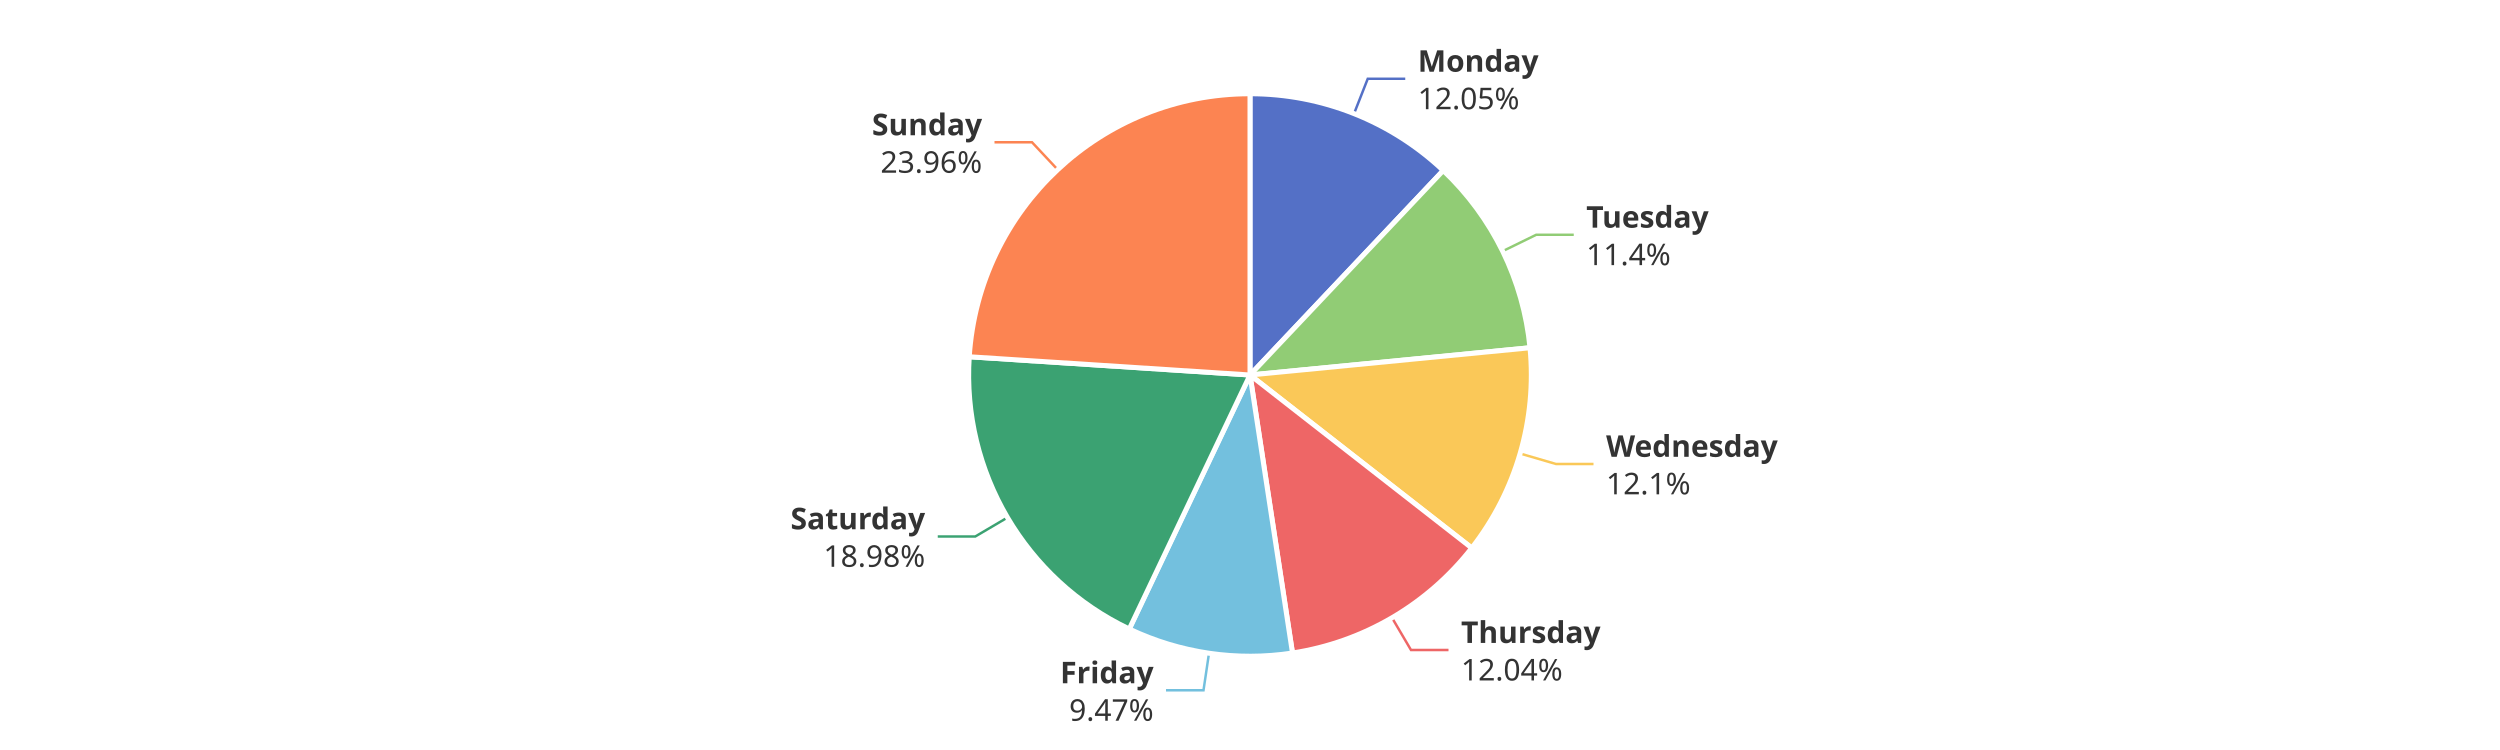
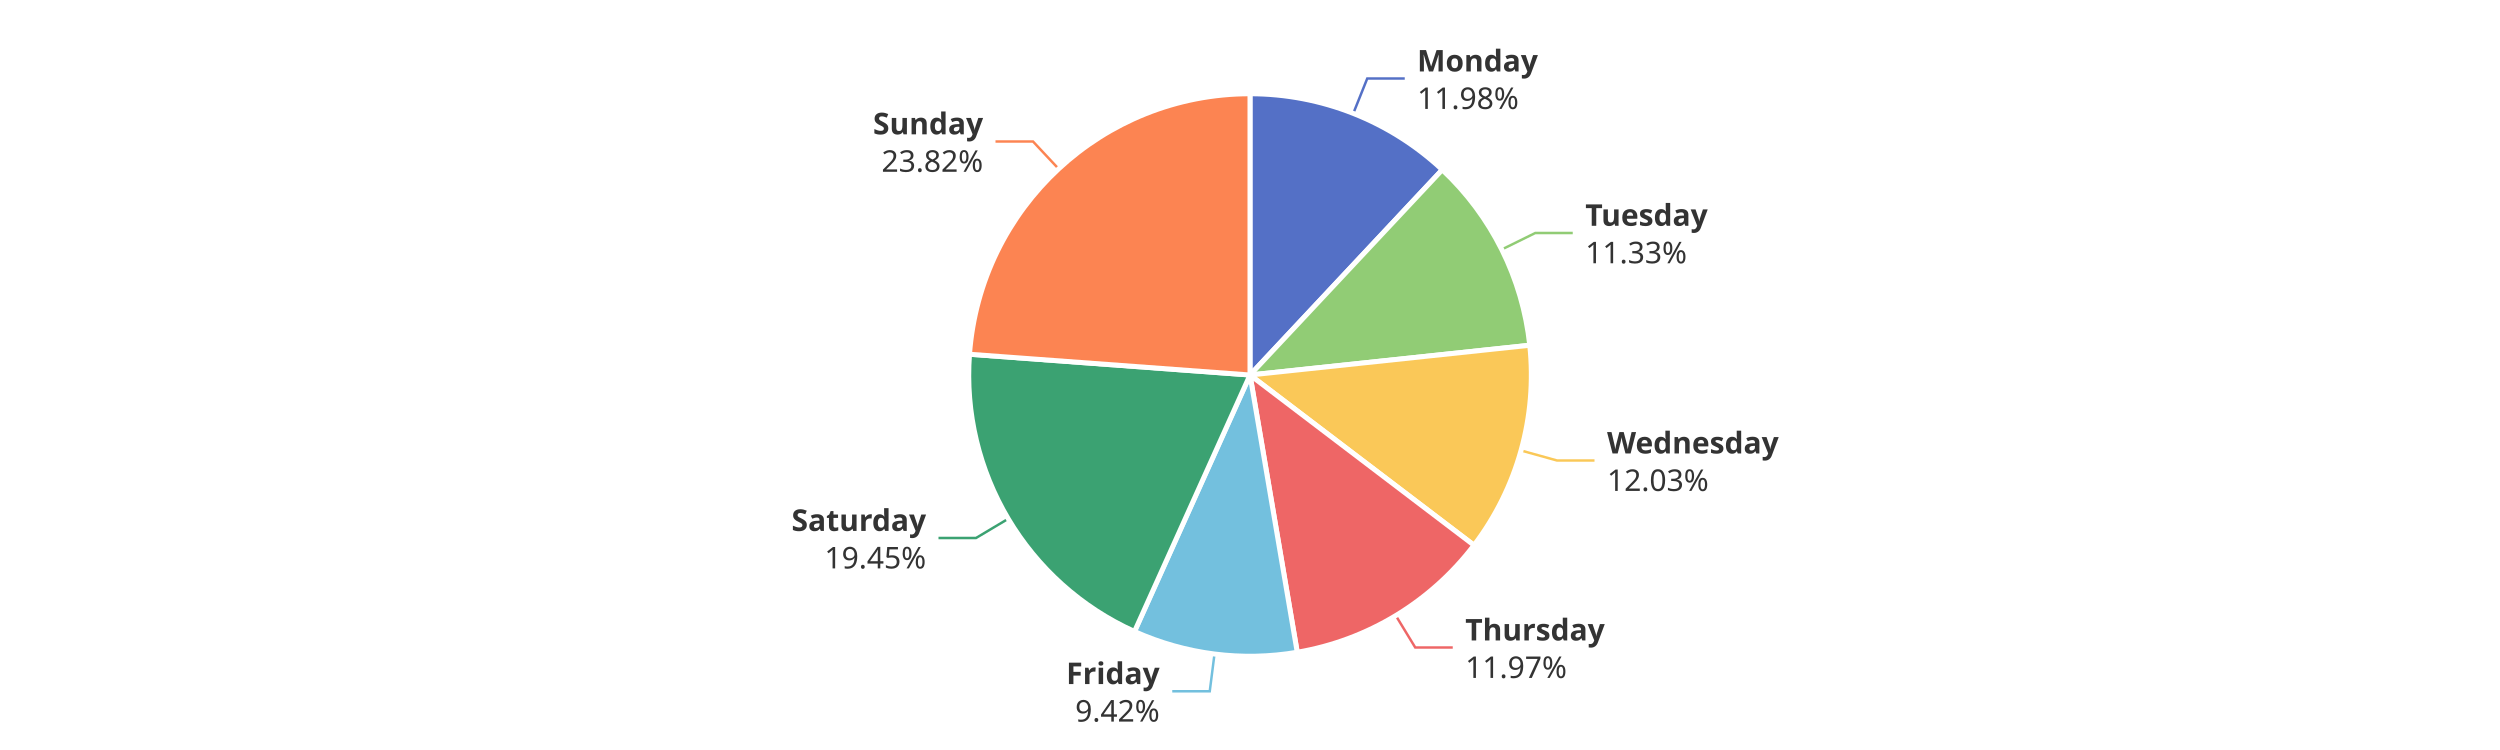
<svg xmlns="http://www.w3.org/2000/svg" width="1000" height="300" version="1.1" baseProfile="full" viewBox="0 0 1000 300">
  <rect width="1000" height="300" x="0" y="0" id="0" fill="#ffffff" />
-   <polyline points="541.6 45.5 547.1 31.5 562.1 31.5" fill="none" stroke="#5470c6" />
-   <polyline points="601 100.5 614.5 93.9 629.5 93.9" fill="none" stroke="#91cc75" />
-   <polyline points="608 181.4 622.4 185.6 637.4 185.6" fill="none" stroke="#fac858" />
-   <polyline points="556.8 247.1 564.4 260 579.4 260" fill="none" stroke="#ee6666" />
-   <polyline points="483.6 261.3 481.4 276.1 466.4 276.1" fill="none" stroke="#73c0de" />
-   <polyline points="403 207 390.1 214.6 375.1 214.6" fill="none" stroke="#3ba272" />
-   <polyline points="423.1 67.9 412.8 56.9 397.8 56.9" fill="none" stroke="#fc8452" />
-   <path d="M500 37.5A112.5 112.5 0 0 1 577.3 68.2L500 150Z" fill="#5470c6" stroke="#fff" stroke-width="2" stroke-linejoin="round" />
-   <path d="M577.3 68.2A112.5 112.5 0 0 1 612 139.1L500 150Z" fill="#91cc75" stroke="#fff" stroke-width="2" stroke-linejoin="round" />
-   <path d="M612 139.1A112.5 112.5 0 0 1 588.7 219.2L500 150Z" fill="#fac858" stroke="#fff" stroke-width="2" stroke-linejoin="round" />
-   <path d="M588.7 219.2A112.5 112.5 0 0 1 517 261.2L500 150Z" fill="#ee6666" stroke="#fff" stroke-width="2" stroke-linejoin="round" />
-   <path d="M517 261.2A112.5 112.5 0 0 1 451.7 251.6L500 150Z" fill="#73c0de" stroke="#fff" stroke-width="2" stroke-linejoin="round" />
-   <path d="M451.7 251.6A112.5 112.5 0 0 1 387.7 142.7L500 150Z" fill="#3ba272" stroke="#fff" stroke-width="2" stroke-linejoin="round" />
-   <path d="M387.7 142.7A112.5 112.5 0 0 1 500 37.5L500 150Z" fill="#fc8452" stroke="#fff" stroke-width="2" stroke-linejoin="round" />
-   <path d="M0 -15l42.8 0l0 30l-42.8 0Z" transform="translate(567.122 31.5274)" fill="none" />
-   <text dominant-baseline="central" text-anchor="start" style="font-size:12px;font-family:sans-serif;font-weight:bold;" y="-7.5" transform="translate(567.122 31.5274)" fill="#333" stroke="rgb(255,255,255)" stroke-width="2" paint-order="stroke" stroke-miterlimit="2">Monday</text>
-   <text dominant-baseline="central" text-anchor="start" style="font-size:12px;font-family:sans-serif;" y="7.5" transform="translate(567.122 31.5274)" fill="#333" stroke="rgb(255,255,255)" stroke-width="2" paint-order="stroke" stroke-miterlimit="2">12.05%</text>
-   <path d="M0 -15l46.2 0l0 30l-46.2 0Z" transform="translate(634.4985 93.9078)" fill="none" />
-   <text dominant-baseline="central" text-anchor="start" style="font-size:12px;font-family:sans-serif;font-weight:bold;" y="-7.5" transform="translate(634.4985 93.9078)" fill="#333" stroke="rgb(255,255,255)" stroke-width="2" paint-order="stroke" stroke-miterlimit="2">Tuesday</text>
-   <text dominant-baseline="central" text-anchor="start" style="font-size:12px;font-family:sans-serif;" y="7.5" transform="translate(634.4985 93.9078)" fill="#333" stroke="rgb(255,255,255)" stroke-width="2" paint-order="stroke" stroke-miterlimit="2">11.4%</text>
-   <path d="M0 -15l63.6 0l0 30l-63.6 0Z" transform="translate(642.4374 185.5714)" fill="none" />
-   <text dominant-baseline="central" text-anchor="start" style="font-size:12px;font-family:sans-serif;font-weight:bold;" y="-7.5" transform="translate(642.4374 185.5714)" fill="#333" stroke="rgb(255,255,255)" stroke-width="2" paint-order="stroke" stroke-miterlimit="2">Wednesday</text>
-   <text dominant-baseline="central" text-anchor="start" style="font-size:12px;font-family:sans-serif;" y="7.5" transform="translate(642.4374 185.5714)" fill="#333" stroke="rgb(255,255,255)" stroke-width="2" paint-order="stroke" stroke-miterlimit="2">12.1%</text>
-   <path d="M0 -15l50.2 0l0 30l-50.2 0Z" transform="translate(584.4195 260.029)" fill="none" />
-   <text dominant-baseline="central" text-anchor="start" style="font-size:12px;font-family:sans-serif;font-weight:bold;" y="-7.5" transform="translate(584.4195 260.029)" fill="#333" stroke="rgb(255,255,255)" stroke-width="2" paint-order="stroke" stroke-miterlimit="2">Thursday</text>
-   <text dominant-baseline="central" text-anchor="start" style="font-size:12px;font-family:sans-serif;" y="7.5" transform="translate(584.4195 260.029)" fill="#333" stroke="rgb(255,255,255)" stroke-width="2" paint-order="stroke" stroke-miterlimit="2">12.04%</text>
-   <path d="M-34.2 -15l34.2 0l0 30l-34.2 0Z" transform="translate(461.4405 276.142)" fill="none" />
-   <text dominant-baseline="central" text-anchor="end" style="font-size:12px;font-family:sans-serif;font-weight:bold;" y="-7.5" transform="translate(461.4405 276.142)" fill="#333" stroke="rgb(255,255,255)" stroke-width="2" paint-order="stroke" stroke-miterlimit="2">Friday</text>
-   <text dominant-baseline="central" text-anchor="end" style="font-size:12px;font-family:sans-serif;" y="7.5" transform="translate(461.4405 276.142)" fill="#333" stroke="rgb(255,255,255)" stroke-width="2" paint-order="stroke" stroke-miterlimit="2">9.47%</text>
-   <path d="M-48.2 -15l48.2 0l0 30l-48.2 0Z" transform="translate(370.052 214.5577)" fill="none" />
-   <text dominant-baseline="central" text-anchor="end" style="font-size:12px;font-family:sans-serif;font-weight:bold;" y="-7.5" transform="translate(370.052 214.5577)" fill="#333" stroke="rgb(255,255,255)" stroke-width="2" paint-order="stroke" stroke-miterlimit="2">Saturday</text>
-   <text dominant-baseline="central" text-anchor="end" style="font-size:12px;font-family:sans-serif;" y="7.5" transform="translate(370.052 214.5577)" fill="#333" stroke="rgb(255,255,255)" stroke-width="2" paint-order="stroke" stroke-miterlimit="2">18.98%</text>
-   <path d="M-40.9 -15l40.9 0l0 30l-40.9 0Z" transform="translate(392.8371 56.9469)" fill="none" />
-   <text dominant-baseline="central" text-anchor="end" style="font-size:12px;font-family:sans-serif;font-weight:bold;" y="-7.5" transform="translate(392.8371 56.9469)" fill="#333" stroke="rgb(255,255,255)" stroke-width="2" paint-order="stroke" stroke-miterlimit="2">Sunday</text>
-   <text dominant-baseline="central" text-anchor="end" style="font-size:12px;font-family:sans-serif;" y="7.5" transform="translate(392.8371 56.9469)" fill="#333" stroke="rgb(255,255,255)" stroke-width="2" paint-order="stroke" stroke-miterlimit="2">23.96%</text>
+   <polyline points="541.3 45.4 546.9 31.4 561.9 31.4" fill="none" stroke="#5470c6" />
+   <polyline points="600.7 99.8 614.1 93.2 629.1 93.2" fill="none" stroke="#91cc75" />
+   <polyline points="608.4 180.2 622.8 184.2 637.8 184.2" fill="none" stroke="#fac858" />
+   <polyline points="558.3 246.2 566.1 259 581.1 259" fill="none" stroke="#ee6666" />
+   <polyline points="485.8 261.6 483.9 276.5 468.9 276.5" fill="none" stroke="#73c0de" />
+   <polyline points="403.3 207.5 390.4 215.2 375.4 215.2" fill="none" stroke="#3ba272" />
+   <polyline points="423.5 67.6 413.2 56.6 398.2 56.6" fill="none" stroke="#fc8452" />
+   <path d="M500 37.5A112.5 112.5 0 0 1 576.9 67.9L500 150Z" fill="#5470c6" stroke="#fff" stroke-width="2" stroke-linejoin="round" />
+   <path d="M576.9 67.9A112.5 112.5 0 0 1 611.9 138.1L500 150Z" fill="#91cc75" stroke="#fff" stroke-width="2" stroke-linejoin="round" />
+   <path d="M611.9 138.1A112.5 112.5 0 0 1 589.6 218.1L500 150Z" fill="#fac858" stroke="#fff" stroke-width="2" stroke-linejoin="round" />
+   <path d="M589.6 218.1A112.5 112.5 0 0 1 518.9 260.9L500 150Z" fill="#ee6666" stroke="#fff" stroke-width="2" stroke-linejoin="round" />
+   <path d="M518.9 260.9A112.5 112.5 0 0 1 453.8 252.6L500 150Z" fill="#73c0de" stroke="#fff" stroke-width="2" stroke-linejoin="round" />
+   <path d="M453.8 252.6A112.5 112.5 0 0 1 387.8 141.7L500 150Z" fill="#3ba272" stroke="#fff" stroke-width="2" stroke-linejoin="round" />
+   <path d="M387.8 141.7A112.5 112.5 0 0 1 500 37.5L500 150Z" fill="#fc8452" stroke="#fff" stroke-width="2" stroke-linejoin="round" />
+   <path d="M0 -15l42.8 0l0 30l-42.8 0Z" transform="translate(566.8614 31.424)" fill="none" />
+   <text dominant-baseline="central" text-anchor="start" style="font-size:12px;font-family:sans-serif;font-weight:bold;" y="-7.5" transform="translate(566.8614 31.424)" fill="#333" stroke="rgb(255,255,255)" stroke-width="2" paint-order="stroke" stroke-miterlimit="2">Monday</text>
+   <text dominant-baseline="central" text-anchor="start" style="font-size:12px;font-family:sans-serif;" y="7.5" transform="translate(566.8614 31.424)" fill="#333" stroke="rgb(255,255,255)" stroke-width="2" paint-order="stroke" stroke-miterlimit="2">11.98%</text>
+   <path d="M0 -15l46.2 0l0 30l-46.2 0Z" transform="translate(634.126 93.1536)" fill="none" />
+   <text dominant-baseline="central" text-anchor="start" style="font-size:12px;font-family:sans-serif;font-weight:bold;" y="-7.5" transform="translate(634.126 93.1536)" fill="#333" stroke="rgb(255,255,255)" stroke-width="2" paint-order="stroke" stroke-miterlimit="2">Tuesday</text>
+   <text dominant-baseline="central" text-anchor="start" style="font-size:12px;font-family:sans-serif;" y="7.5" transform="translate(634.126 93.1536)" fill="#333" stroke="rgb(255,255,255)" stroke-width="2" paint-order="stroke" stroke-miterlimit="2">11.33%</text>
+   <path d="M0 -15l63.6 0l0 30l-63.6 0Z" transform="translate(642.8212 184.223)" fill="none" />
+   <text dominant-baseline="central" text-anchor="start" style="font-size:12px;font-family:sans-serif;font-weight:bold;" y="-7.5" transform="translate(642.8212 184.223)" fill="#333" stroke="rgb(255,255,255)" stroke-width="2" paint-order="stroke" stroke-miterlimit="2">Wednesday</text>
+   <text dominant-baseline="central" text-anchor="start" style="font-size:12px;font-family:sans-serif;" y="7.5" transform="translate(642.8212 184.223)" fill="#333" stroke="rgb(255,255,255)" stroke-width="2" paint-order="stroke" stroke-miterlimit="2">12.03%</text>
+   <path d="M0 -15l50.2 0l0 30l-50.2 0Z" transform="translate(586.1055 259.0243)" fill="none" />
+   <text dominant-baseline="central" text-anchor="start" style="font-size:12px;font-family:sans-serif;font-weight:bold;" y="-7.5" transform="translate(586.1055 259.0243)" fill="#333" stroke="rgb(255,255,255)" stroke-width="2" paint-order="stroke" stroke-miterlimit="2">Thursday</text>
+   <text dominant-baseline="central" text-anchor="start" style="font-size:12px;font-family:sans-serif;" y="7.5" transform="translate(586.1055 259.0243)" fill="#333" stroke="rgb(255,255,255)" stroke-width="2" paint-order="stroke" stroke-miterlimit="2">11.97%</text>
+   <path d="M-34.2 -15l34.2 0l0 30l-34.2 0Z" transform="translate(463.8611 276.4744)" fill="none" />
+   <text dominant-baseline="central" text-anchor="end" style="font-size:12px;font-family:sans-serif;font-weight:bold;" y="-7.5" transform="translate(463.8611 276.4744)" fill="#333" stroke="rgb(255,255,255)" stroke-width="2" paint-order="stroke" stroke-miterlimit="2">Friday</text>
+   <text dominant-baseline="central" text-anchor="end" style="font-size:12px;font-family:sans-serif;" y="7.5" transform="translate(463.8611 276.4744)" fill="#333" stroke="rgb(255,255,255)" stroke-width="2" paint-order="stroke" stroke-miterlimit="2">9.42%</text>
+   <path d="M-48.2 -15l48.2 0l0 30l-48.2 0Z" transform="translate(370.4393 215.2128)" fill="none" />
+   <text dominant-baseline="central" text-anchor="end" style="font-size:12px;font-family:sans-serif;font-weight:bold;" y="-7.5" transform="translate(370.4393 215.2128)" fill="#333" stroke="rgb(255,255,255)" stroke-width="2" paint-order="stroke" stroke-miterlimit="2">Saturday</text>
+   <text dominant-baseline="central" text-anchor="end" style="font-size:12px;font-family:sans-serif;" y="7.5" transform="translate(370.4393 215.2128)" fill="#333" stroke="rgb(255,255,255)" stroke-width="2" paint-order="stroke" stroke-miterlimit="2">19.45%</text>
+   <path d="M-40.9 -15l40.9 0l0 30l-40.9 0Z" transform="translate(393.2472 56.5644)" fill="none" />
+   <text dominant-baseline="central" text-anchor="end" style="font-size:12px;font-family:sans-serif;font-weight:bold;" y="-7.5" transform="translate(393.2472 56.5644)" fill="#333" stroke="rgb(255,255,255)" stroke-width="2" paint-order="stroke" stroke-miterlimit="2">Sunday</text>
+   <text dominant-baseline="central" text-anchor="end" style="font-size:12px;font-family:sans-serif;" y="7.5" transform="translate(393.2472 56.5644)" fill="#333" stroke="rgb(255,255,255)" stroke-width="2" paint-order="stroke" stroke-miterlimit="2">23.82%</text>
</svg>
